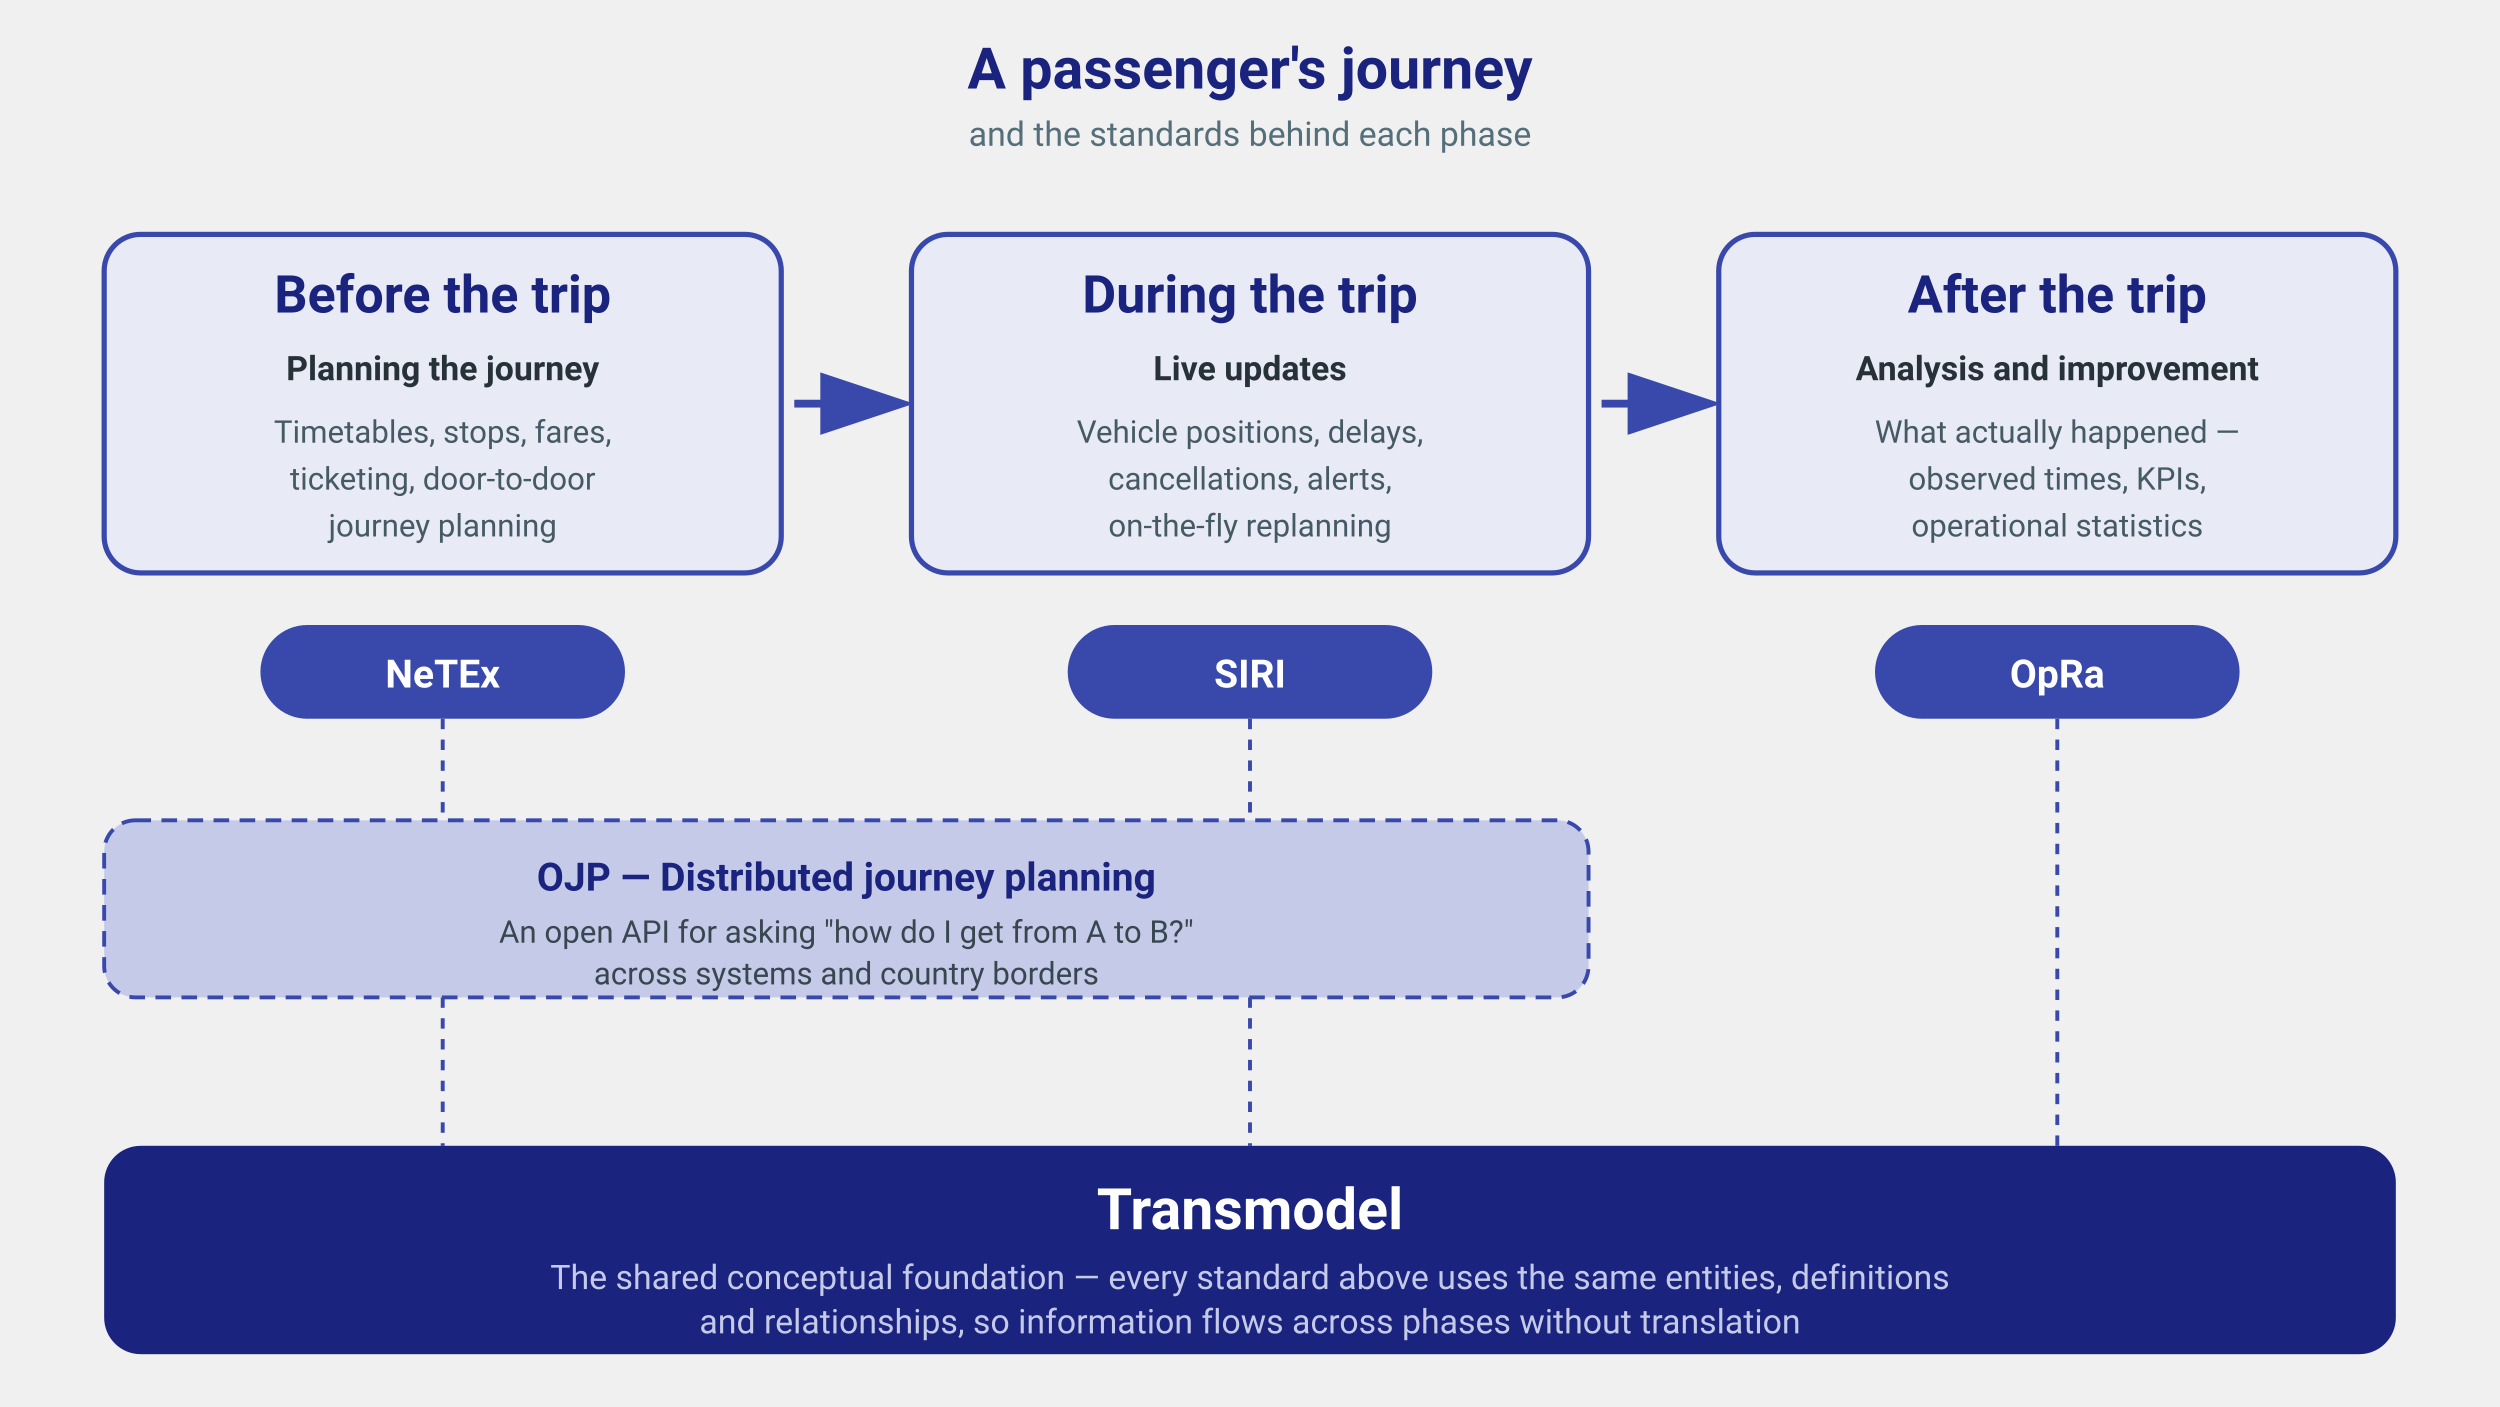
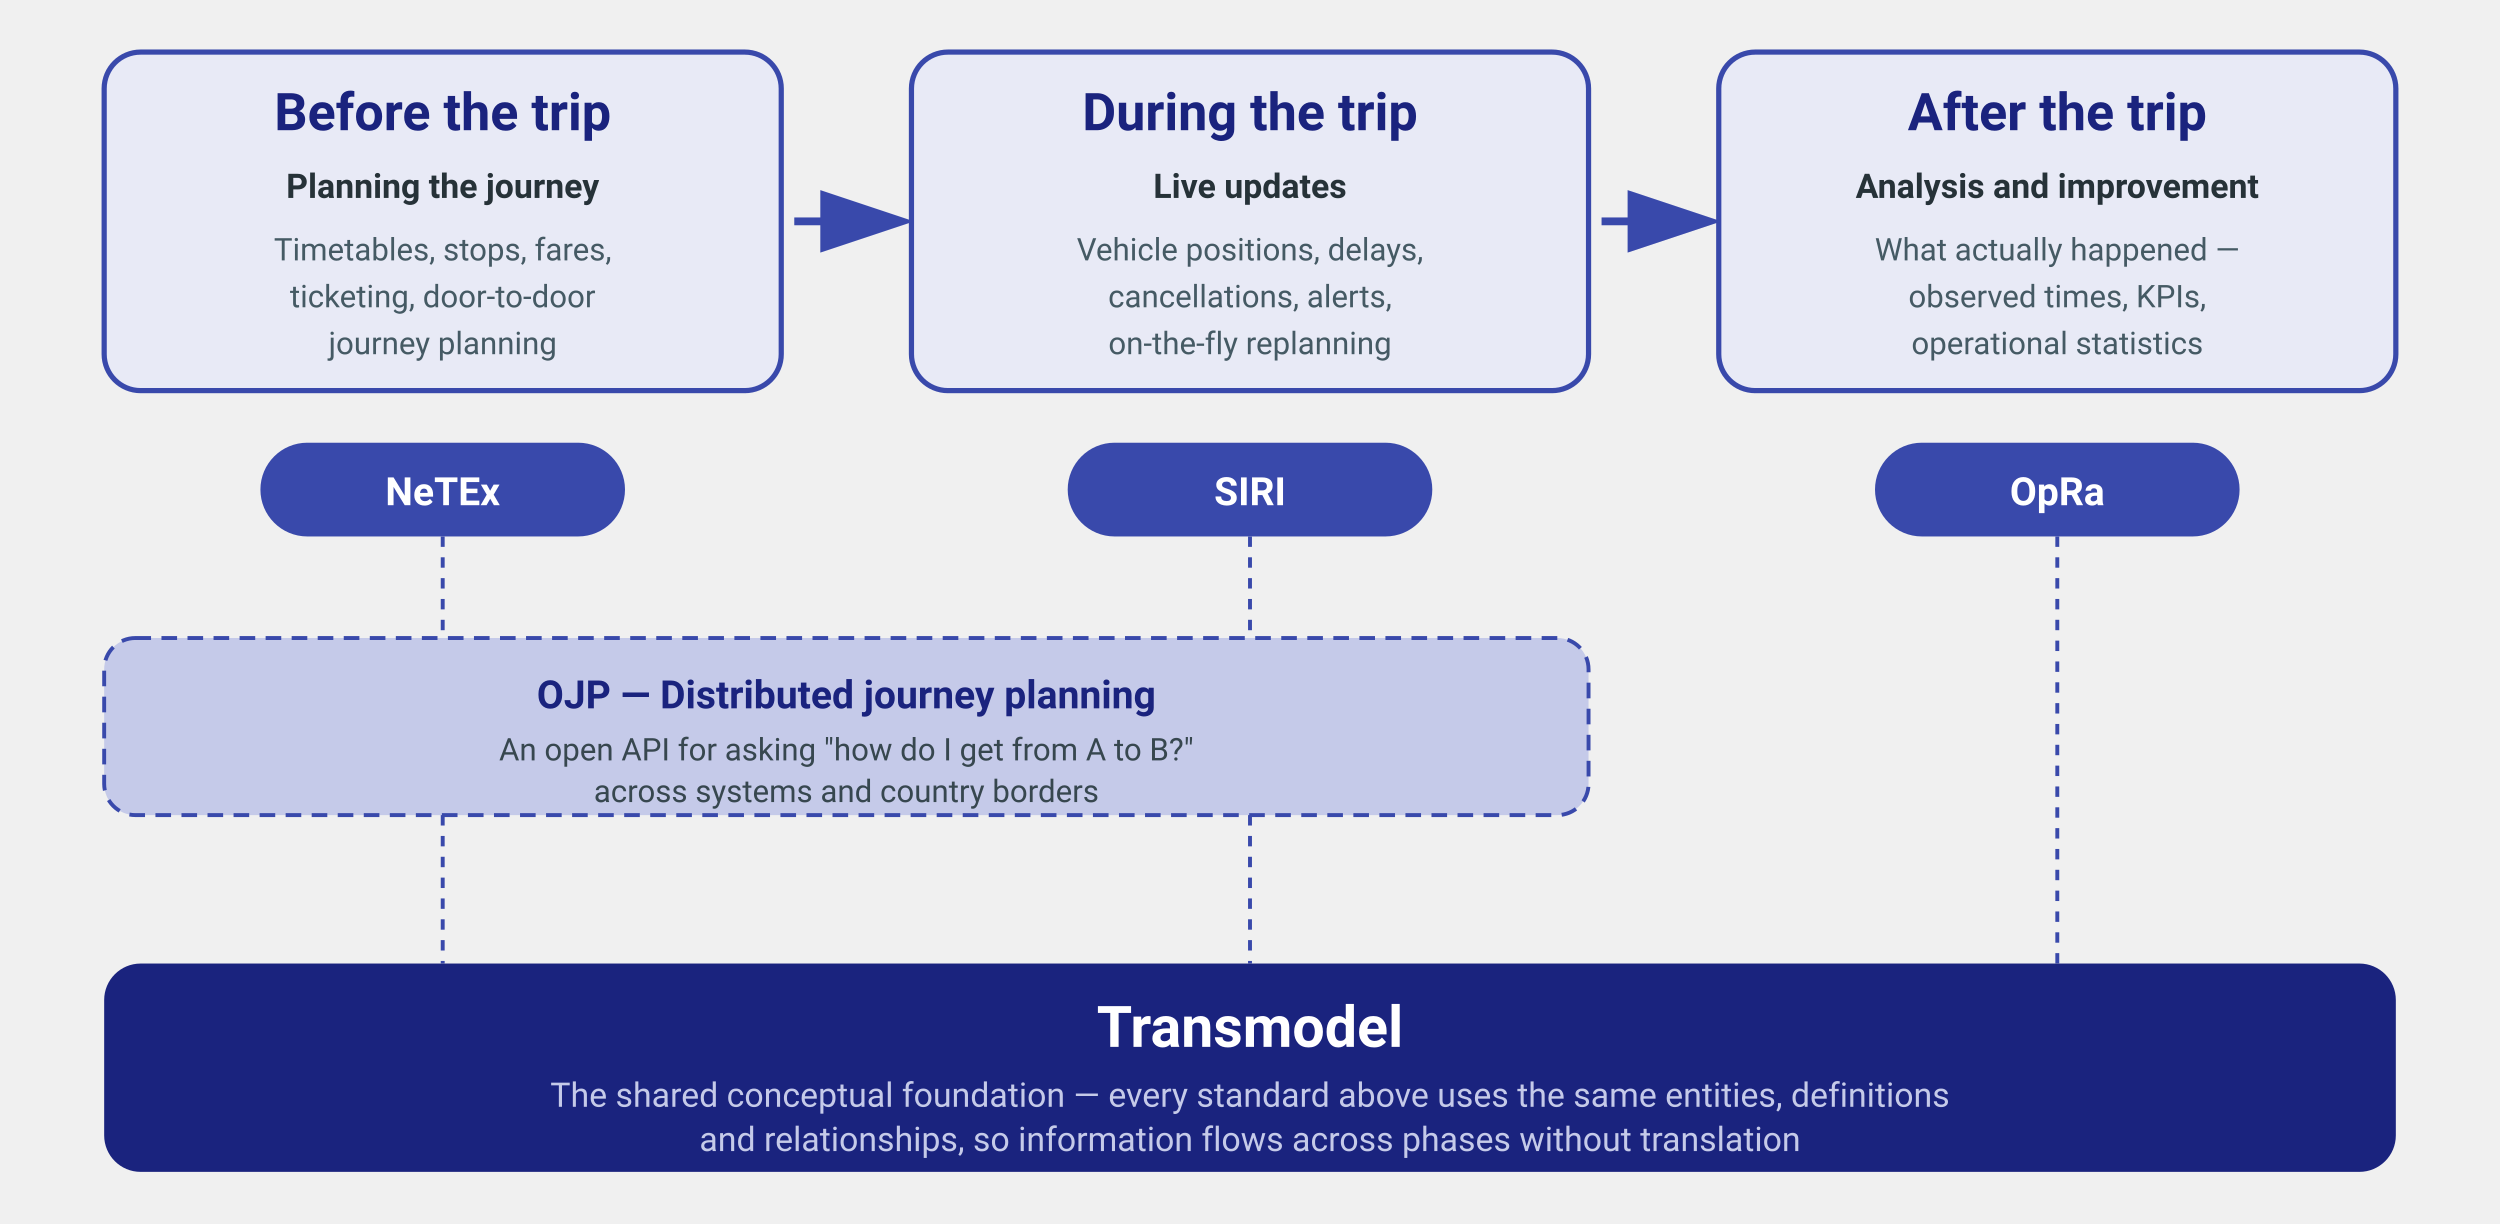
- <svg xmlns="http://www.w3.org/2000/svg" viewBox="0 0 960 540" font-family="system-ui, -apple-system, Segoe UI, Roboto, Helvetica, Arial, sans-serif">
+ <svg xmlns="http://www.w3.org/2000/svg" viewBox="0 0 960 470" font-family="system-ui, -apple-system, Segoe UI, Roboto, Helvetica, Arial, sans-serif">
  <defs>
    <marker id="arrow" markerWidth="12" markerHeight="12" refX="10" refY="4" orient="auto">
      <polygon points="0 0, 12 4, 0 8" fill="#3949ab" />
    </marker>
    <style>
-       .heading    { font-size: 22px; font-weight: 700; fill: #1a237e; }
-       .subheading { font-size: 13px; fill: #546e7a; }
      .phase-title { font-size: 20px; font-weight: 700; fill: #1a237e; }
      .phase-sub   { font-size: 13px; font-weight: 600; fill: #263238; }
      .phase-desc  { font-size: 12px; fill: #455a64; }
      .pill-text   { font-size: 15px; font-weight: 700; fill: #ffffff; }
      .layer-title { font-size: 15px; font-weight: 700; fill: #1a237e; }
      .layer-desc  { font-size: 12px; fill: #37474f; }
      .foundation-title { font-size: 22px; font-weight: 700; fill: #ffffff; }
      .foundation-desc  { font-size: 13px; fill: #c5cae9; }
    </style>
  </defs>
-   <text x="480" y="34" text-anchor="middle" class="heading">A passenger's journey</text>
-   <text x="480" y="56" text-anchor="middle" class="subheading">and the standards behind each phase</text>
-   <rect x="40" y="90" width="260" height="130" rx="14" fill="#e8eaf6" stroke="#3949ab" stroke-width="2" />
-   <text x="170" y="120" text-anchor="middle" class="phase-title">Before the trip</text>
-   <text x="170" y="146" text-anchor="middle" class="phase-sub">Planning the journey</text>
-   <text x="170" y="170" text-anchor="middle" class="phase-desc">Timetables, stops, fares,</text>
-   <text x="170" y="188" text-anchor="middle" class="phase-desc">ticketing, door-to-door</text>
-   <text x="170" y="206" text-anchor="middle" class="phase-desc">journey planning</text>
-   <path d="M 305 155 L 345 155" stroke="#3949ab" stroke-width="3" fill="none" marker-end="url(#arrow)" />
-   <rect x="350" y="90" width="260" height="130" rx="14" fill="#e8eaf6" stroke="#3949ab" stroke-width="2" />
-   <text x="480" y="120" text-anchor="middle" class="phase-title">During the trip</text>
-   <text x="480" y="146" text-anchor="middle" class="phase-sub">Live updates</text>
-   <text x="480" y="170" text-anchor="middle" class="phase-desc">Vehicle positions, delays,</text>
-   <text x="480" y="188" text-anchor="middle" class="phase-desc">cancellations, alerts,</text>
-   <text x="480" y="206" text-anchor="middle" class="phase-desc">on-the-fly replanning</text>
-   <path d="M 615 155 L 655 155" stroke="#3949ab" stroke-width="3" fill="none" marker-end="url(#arrow)" />
-   <rect x="660" y="90" width="260" height="130" rx="14" fill="#e8eaf6" stroke="#3949ab" stroke-width="2" />
-   <text x="790" y="120" text-anchor="middle" class="phase-title">After the trip</text>
-   <text x="790" y="146" text-anchor="middle" class="phase-sub">Analysis and improvement</text>
-   <text x="790" y="170" text-anchor="middle" class="phase-desc">What actually happened —</text>
-   <text x="790" y="188" text-anchor="middle" class="phase-desc">observed times, KPIs,</text>
-   <text x="790" y="206" text-anchor="middle" class="phase-desc">operational statistics</text>
-   <rect x="100" y="240" width="140" height="36" rx="18" fill="#3949ab" />
-   <text x="170" y="264" text-anchor="middle" class="pill-text">NeTEx</text>
-   <rect x="410" y="240" width="140" height="36" rx="18" fill="#3949ab" />
-   <text x="480" y="264" text-anchor="middle" class="pill-text">SIRI</text>
-   <rect x="720" y="240" width="140" height="36" rx="18" fill="#3949ab" />
-   <text x="790" y="264" text-anchor="middle" class="pill-text">OpRa</text>
-   <line x1="170" y1="276" x2="170" y2="315" stroke="#3949ab" stroke-width="1.5" stroke-dasharray="4,4" />
-   <line x1="480" y1="276" x2="480" y2="315" stroke="#3949ab" stroke-width="1.5" stroke-dasharray="4,4" />
-   <rect x="40" y="315" width="570" height="68" rx="12" fill="#c5cae9" stroke="#3949ab" stroke-width="1.5" stroke-dasharray="6,4" />
-   <text x="325" y="342" text-anchor="middle" class="layer-title">OJP — Distributed journey planning</text>
-   <text x="325" y="362" text-anchor="middle" class="layer-desc">An open API for asking "how do I get from A to B?"</text>
-   <text x="325" y="378" text-anchor="middle" class="layer-desc">across systems and country borders</text>
-   <line x1="170" y1="383" x2="170" y2="440" stroke="#3949ab" stroke-width="1.5" stroke-dasharray="4,4" />
-   <line x1="480" y1="383" x2="480" y2="440" stroke="#3949ab" stroke-width="1.5" stroke-dasharray="4,4" />
-   <line x1="790" y1="276" x2="790" y2="440" stroke="#3949ab" stroke-width="1.5" stroke-dasharray="4,4" />
-   <rect x="40" y="440" width="880" height="80" rx="14" fill="#1a237e" />
-   <text x="480" y="472" text-anchor="middle" class="foundation-title">Transmodel</text>
-   <text x="480" y="495" text-anchor="middle" class="foundation-desc">The shared conceptual foundation — every standard above uses the same entities, definitions</text>
-   <text x="480" y="512" text-anchor="middle" class="foundation-desc">and relationships, so information flows across phases without translation</text>
+   <rect x="40" y="20" width="260" height="130" rx="14" fill="#e8eaf6" stroke="#3949ab" stroke-width="2" />
+   <text x="170" y="50" text-anchor="middle" class="phase-title">Before the trip</text>
+   <text x="170" y="76" text-anchor="middle" class="phase-sub">Planning the journey</text>
+   <text x="170" y="100" text-anchor="middle" class="phase-desc">Timetables, stops, fares,</text>
+   <text x="170" y="118" text-anchor="middle" class="phase-desc">ticketing, door-to-door</text>
+   <text x="170" y="136" text-anchor="middle" class="phase-desc">journey planning</text>
+   <path d="M 305 85 L 345 85" stroke="#3949ab" stroke-width="3" fill="none" marker-end="url(#arrow)" />
+   <rect x="350" y="20" width="260" height="130" rx="14" fill="#e8eaf6" stroke="#3949ab" stroke-width="2" />
+   <text x="480" y="50" text-anchor="middle" class="phase-title">During the trip</text>
+   <text x="480" y="76" text-anchor="middle" class="phase-sub">Live updates</text>
+   <text x="480" y="100" text-anchor="middle" class="phase-desc">Vehicle positions, delays,</text>
+   <text x="480" y="118" text-anchor="middle" class="phase-desc">cancellations, alerts,</text>
+   <text x="480" y="136" text-anchor="middle" class="phase-desc">on-the-fly replanning</text>
+   <path d="M 615 85 L 655 85" stroke="#3949ab" stroke-width="3" fill="none" marker-end="url(#arrow)" />
+   <rect x="660" y="20" width="260" height="130" rx="14" fill="#e8eaf6" stroke="#3949ab" stroke-width="2" />
+   <text x="790" y="50" text-anchor="middle" class="phase-title">After the trip</text>
+   <text x="790" y="76" text-anchor="middle" class="phase-sub">Analysis and improvement</text>
+   <text x="790" y="100" text-anchor="middle" class="phase-desc">What actually happened —</text>
+   <text x="790" y="118" text-anchor="middle" class="phase-desc">observed times, KPIs,</text>
+   <text x="790" y="136" text-anchor="middle" class="phase-desc">operational statistics</text>
+   <rect x="100" y="170" width="140" height="36" rx="18" fill="#3949ab" />
+   <text x="170" y="194" text-anchor="middle" class="pill-text">NeTEx</text>
+   <rect x="410" y="170" width="140" height="36" rx="18" fill="#3949ab" />
+   <text x="480" y="194" text-anchor="middle" class="pill-text">SIRI</text>
+   <rect x="720" y="170" width="140" height="36" rx="18" fill="#3949ab" />
+   <text x="790" y="194" text-anchor="middle" class="pill-text">OpRa</text>
+   <line x1="170" y1="206" x2="170" y2="245" stroke="#3949ab" stroke-width="1.5" stroke-dasharray="4,4" />
+   <line x1="480" y1="206" x2="480" y2="245" stroke="#3949ab" stroke-width="1.5" stroke-dasharray="4,4" />
+   <rect x="40" y="245" width="570" height="68" rx="12" fill="#c5cae9" stroke="#3949ab" stroke-width="1.5" stroke-dasharray="6,4" />
+   <text x="325" y="272" text-anchor="middle" class="layer-title">OJP — Distributed journey planning</text>
+   <text x="325" y="292" text-anchor="middle" class="layer-desc">An open API for asking "how do I get from A to B?"</text>
+   <text x="325" y="308" text-anchor="middle" class="layer-desc">across systems and country borders</text>
+   <line x1="170" y1="313" x2="170" y2="370" stroke="#3949ab" stroke-width="1.5" stroke-dasharray="4,4" />
+   <line x1="480" y1="313" x2="480" y2="370" stroke="#3949ab" stroke-width="1.5" stroke-dasharray="4,4" />
+   <line x1="790" y1="206" x2="790" y2="370" stroke="#3949ab" stroke-width="1.5" stroke-dasharray="4,4" />
+   <rect x="40" y="370" width="880" height="80" rx="14" fill="#1a237e" />
+   <text x="480" y="402" text-anchor="middle" class="foundation-title">Transmodel</text>
+   <text x="480" y="425" text-anchor="middle" class="foundation-desc">The shared conceptual foundation — every standard above uses the same entities, definitions</text>
+   <text x="480" y="442" text-anchor="middle" class="foundation-desc">and relationships, so information flows across phases without translation</text>
</svg>
